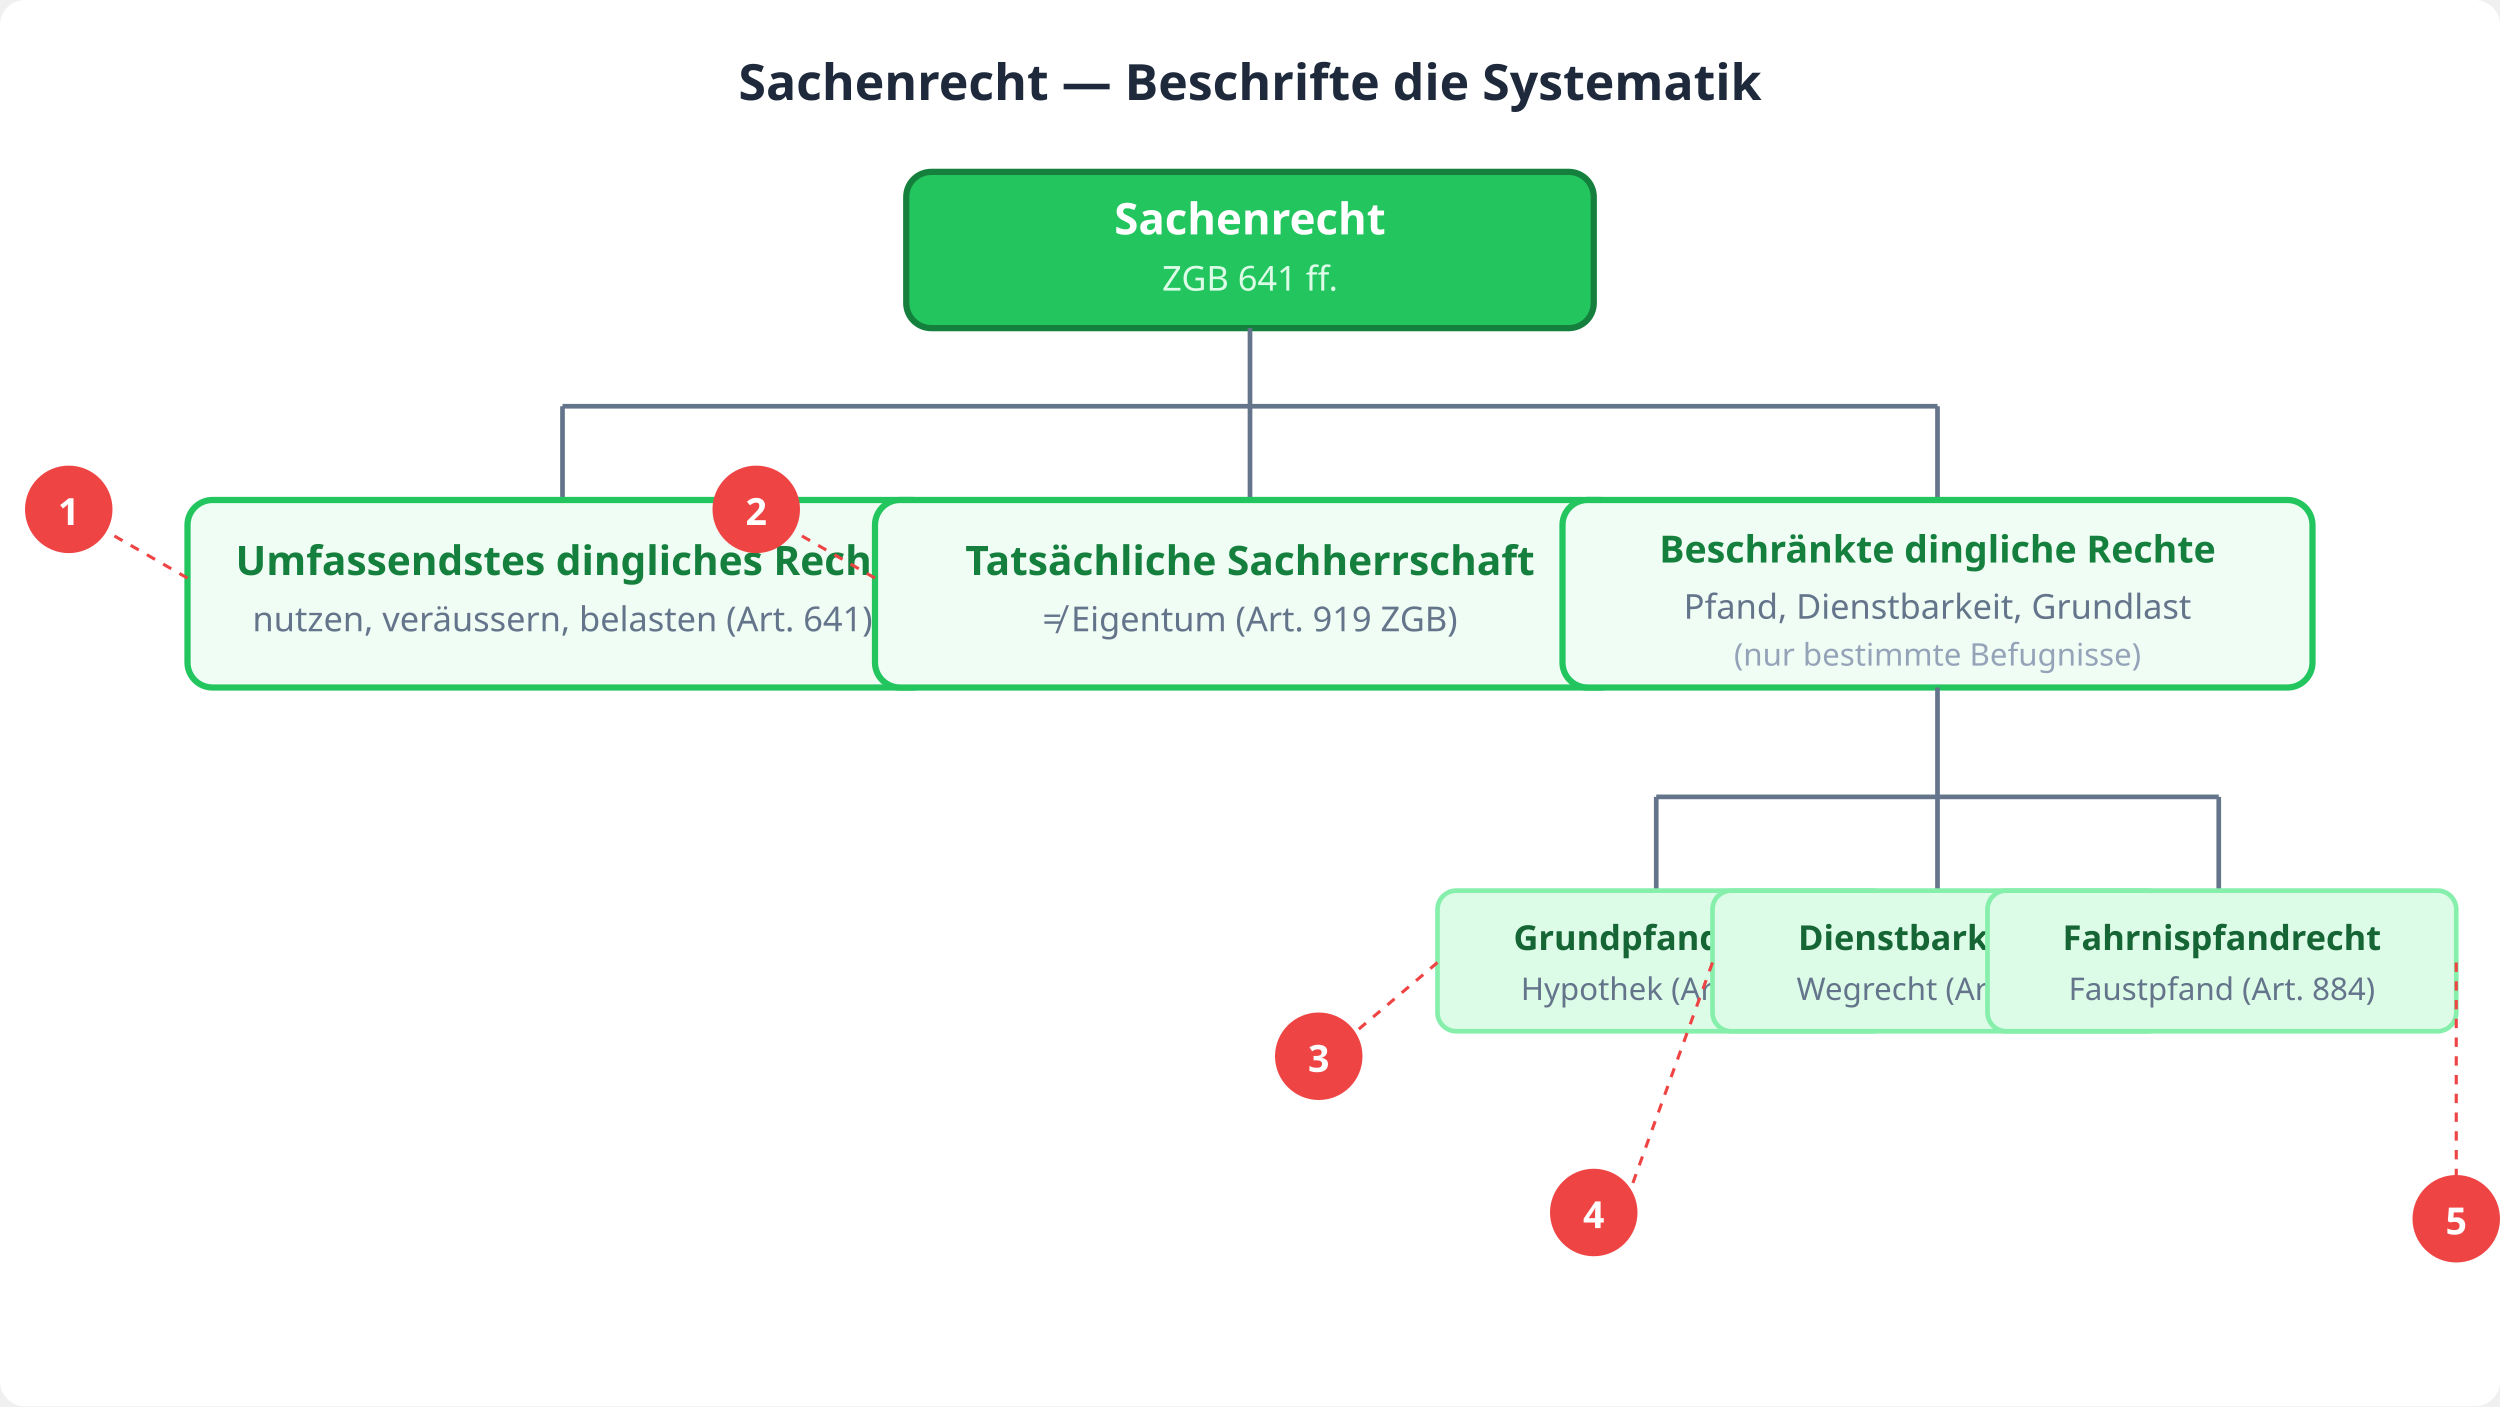
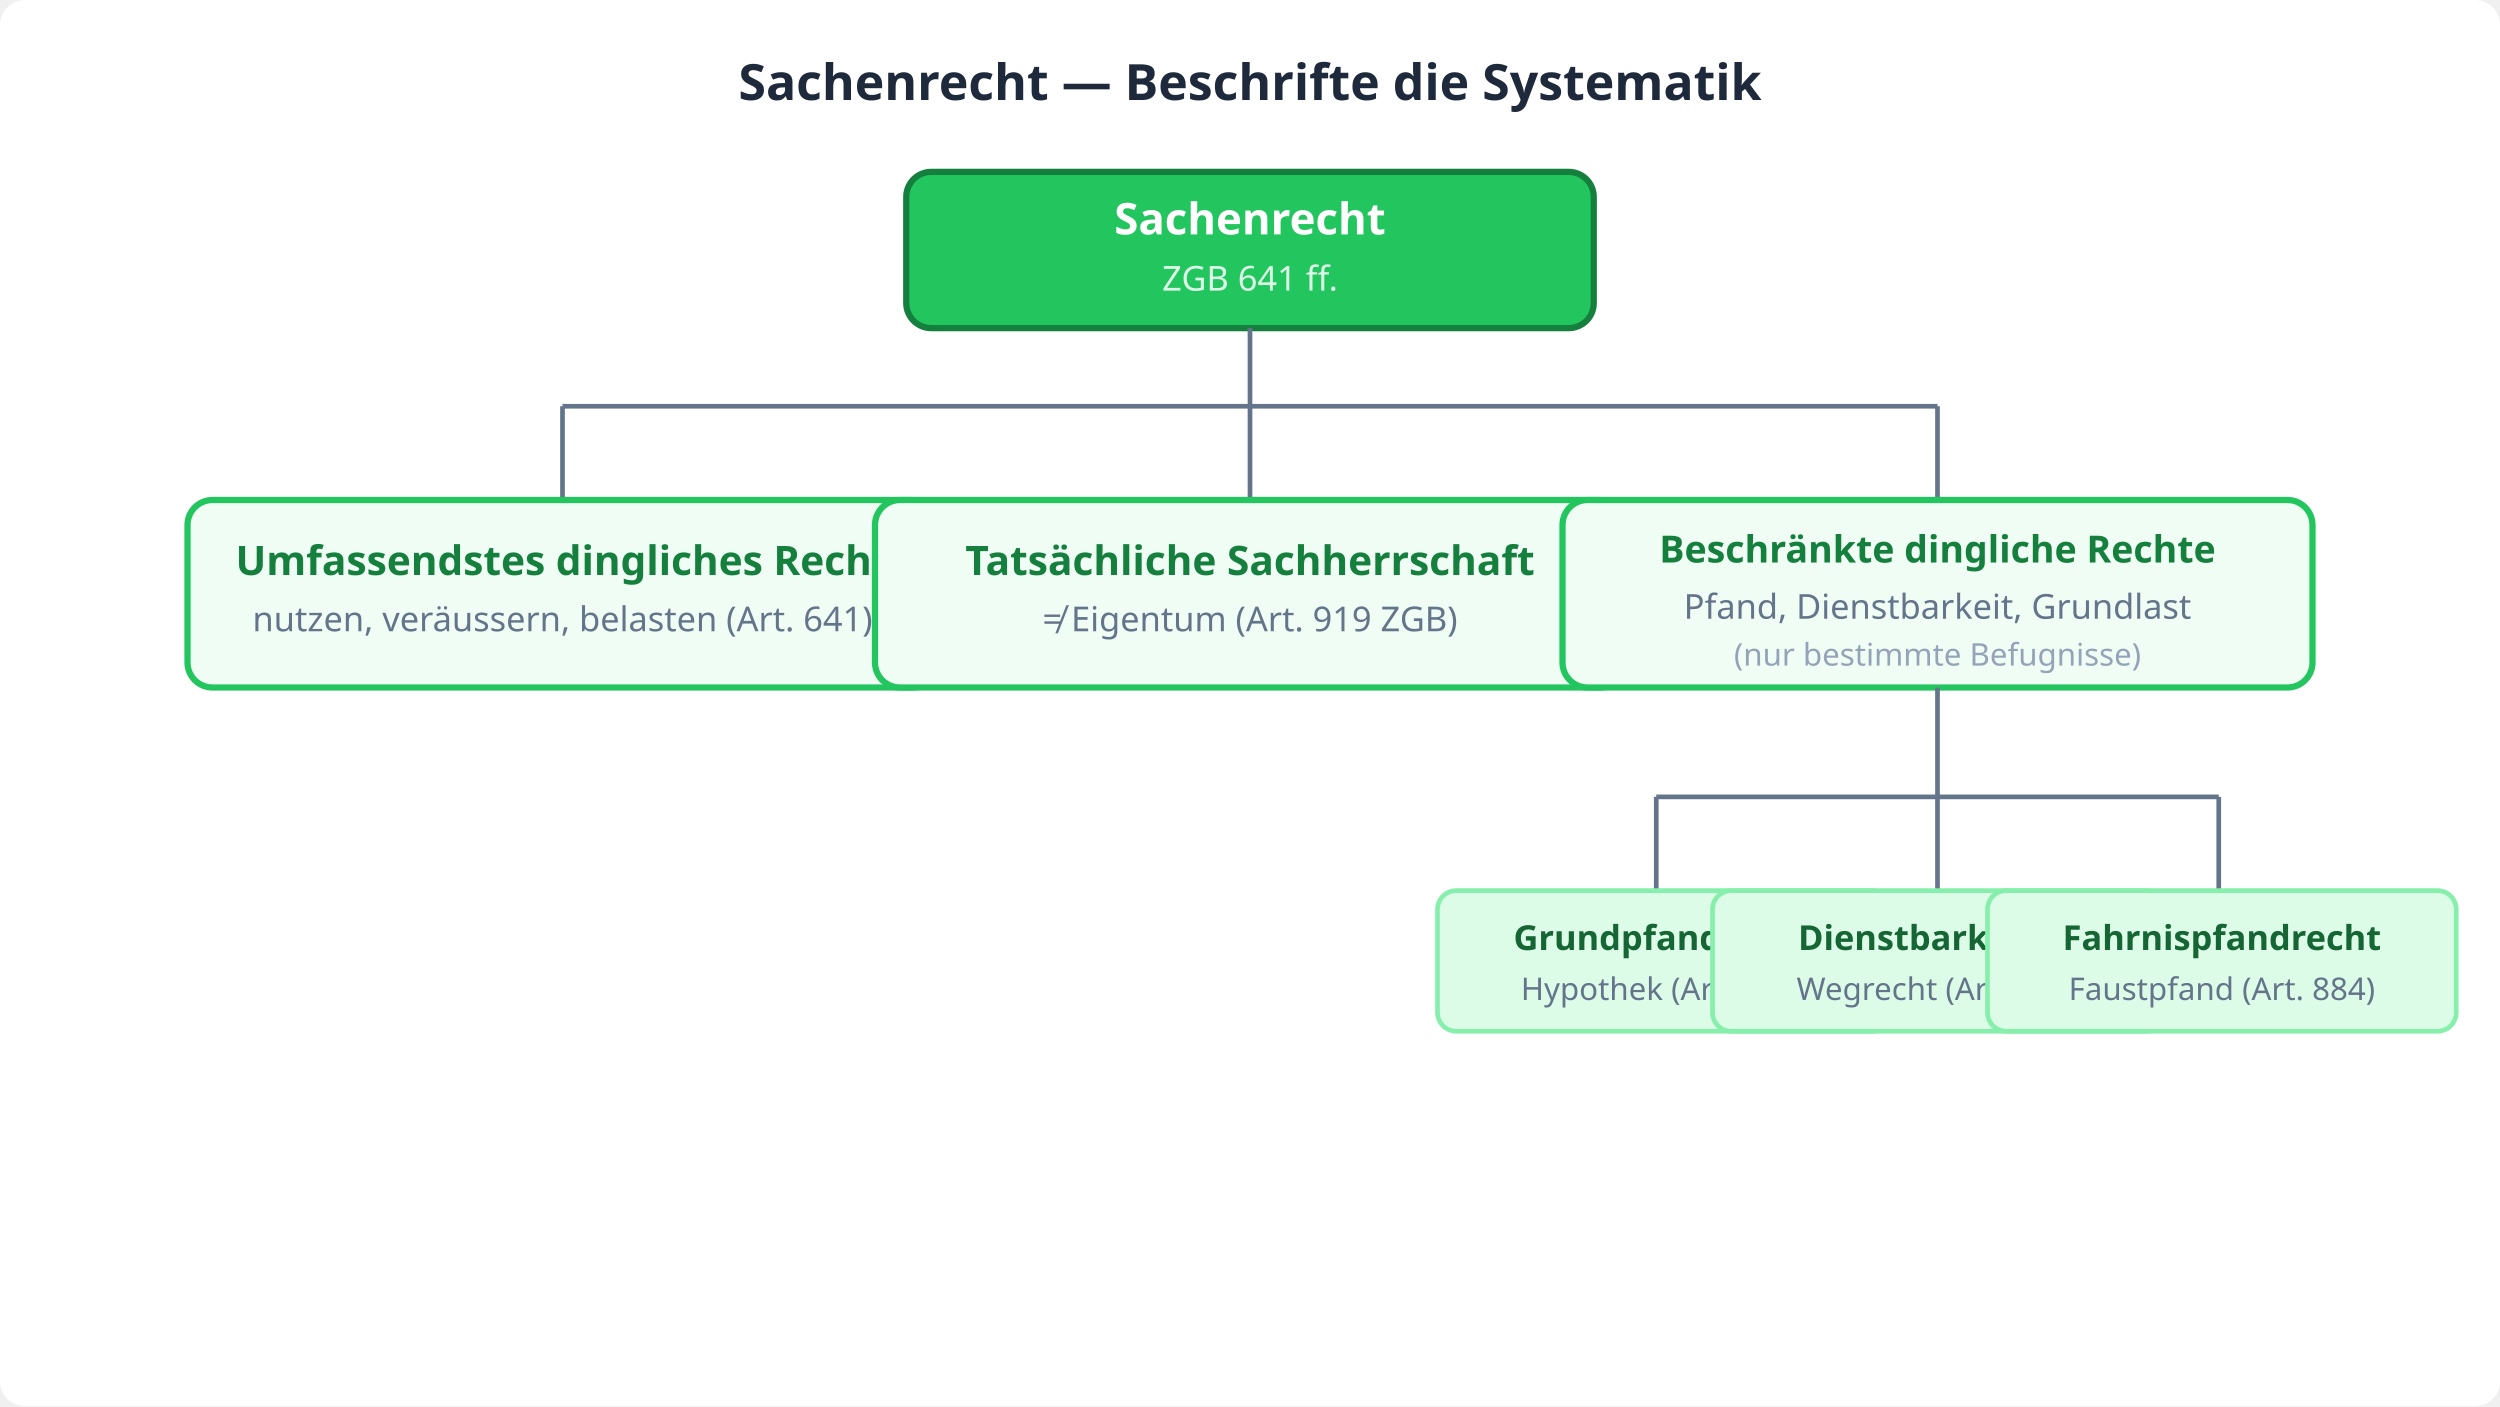
<svg xmlns="http://www.w3.org/2000/svg" viewBox="0 0 800 450" width="800" height="450">
  <rect width="800" height="450" fill="#ffffff" rx="8" />
  <text x="400" y="32" text-anchor="middle" font-family="'DM Sans',system-ui,sans-serif" font-size="16" font-weight="700" fill="#1e293b">Sachenrecht — Beschrifte die Systematik</text>
  <rect x="290" y="55" width="220" height="50" rx="8" fill="#22c55e" stroke="#15803d" stroke-width="2" />
  <text x="400" y="75" text-anchor="middle" font-family="'DM Sans',system-ui,sans-serif" font-size="14" font-weight="700" fill="#ffffff">Sachenrecht</text>
  <text x="400" y="93" text-anchor="middle" font-family="'DM Sans',system-ui,sans-serif" font-size="11" fill="#dcfce7">ZGB 641 ff.</text>
  <line x1="400" y1="105" x2="400" y2="130" stroke="#64748b" stroke-width="1.5" />
  <line x1="180" y1="130" x2="620" y2="130" stroke="#64748b" stroke-width="1.5" />
  <line x1="180" y1="130" x2="180" y2="160" stroke="#64748b" stroke-width="1.5" />
  <line x1="400" y1="130" x2="400" y2="160" stroke="#64748b" stroke-width="1.5" />
  <line x1="620" y1="130" x2="620" y2="160" stroke="#64748b" stroke-width="1.5" />
  <rect x="60" y="160" width="240" height="60" rx="8" fill="#f0fdf4" stroke="#22c55e" stroke-width="2" />
  <text x="180" y="184" text-anchor="middle" font-family="'DM Sans',system-ui,sans-serif" font-size="13" font-weight="600" fill="#15803d">Umfassendstes dingliches Recht</text>
  <text x="180" y="202" text-anchor="middle" font-family="'DM Sans',system-ui,sans-serif" font-size="11" fill="#64748b">nutzen, veräussern, belasten (Art. 641)</text>
  <rect x="280" y="160" width="240" height="60" rx="8" fill="#f0fdf4" stroke="#22c55e" stroke-width="2" />
  <text x="400" y="184" text-anchor="middle" font-family="'DM Sans',system-ui,sans-serif" font-size="13" font-weight="600" fill="#15803d">Tatsächliche Sachherrschaft</text>
  <text x="400" y="202" text-anchor="middle" font-family="'DM Sans',system-ui,sans-serif" font-size="11" fill="#64748b">≠ Eigentum (Art. 919 ZGB)</text>
  <rect x="500" y="160" width="240" height="60" rx="8" fill="#f0fdf4" stroke="#22c55e" stroke-width="2" />
  <text x="620" y="180" text-anchor="middle" font-family="'DM Sans',system-ui,sans-serif" font-size="12" font-weight="600" fill="#15803d">Beschränkte dingliche Rechte</text>
  <text x="620" y="198" text-anchor="middle" font-family="'DM Sans',system-ui,sans-serif" font-size="11" fill="#64748b">Pfand, Dienstbarkeit, Grundlast</text>
  <text x="620" y="213" text-anchor="middle" font-family="'DM Sans',system-ui,sans-serif" font-size="10" fill="#94a3b8">(nur bestimmte Befugnisse)</text>
  <line x1="620" y1="220" x2="620" y2="255" stroke="#64748b" stroke-width="1.5" />
  <line x1="530" y1="255" x2="710" y2="255" stroke="#64748b" stroke-width="1.5" />
  <line x1="530" y1="255" x2="530" y2="285" stroke="#64748b" stroke-width="1.5" />
  <line x1="620" y1="255" x2="620" y2="285" stroke="#64748b" stroke-width="1.5" />
  <line x1="710" y1="255" x2="710" y2="285" stroke="#64748b" stroke-width="1.5" />
  <rect x="460" y="285" width="145" height="45" rx="6" fill="#dcfce7" stroke="#86efac" stroke-width="1.5" />
  <text x="532" y="304" text-anchor="middle" font-family="'DM Sans',system-ui,sans-serif" font-size="11" font-weight="600" fill="#166534">Grundpfandrecht</text>
  <text x="532" y="320" text-anchor="middle" font-family="'DM Sans',system-ui,sans-serif" font-size="10" fill="#64748b">Hypothek (Art. 793)</text>
  <rect x="548" y="285" width="145" height="45" rx="6" fill="#dcfce7" stroke="#86efac" stroke-width="1.5" />
  <text x="620" y="304" text-anchor="middle" font-family="'DM Sans',system-ui,sans-serif" font-size="11" font-weight="600" fill="#166534">Dienstbarkeiten</text>
  <text x="620" y="320" text-anchor="middle" font-family="'DM Sans',system-ui,sans-serif" font-size="10" fill="#64748b">Wegrecht (Art. 730)</text>
  <rect x="636" y="285" width="150" height="45" rx="6" fill="#dcfce7" stroke="#86efac" stroke-width="1.5" />
  <text x="711" y="304" text-anchor="middle" font-family="'DM Sans',system-ui,sans-serif" font-size="11" font-weight="600" fill="#166534">Fahrnispfandrecht</text>
  <text x="711" y="320" text-anchor="middle" font-family="'DM Sans',system-ui,sans-serif" font-size="10" fill="#64748b">Faustpfand (Art. 884)</text>
-   <line x1="60" y1="185" x2="34" y2="170" stroke="#ef4444" stroke-width="1" stroke-dasharray="3,3" />
-   <circle cx="22" cy="163" r="14" fill="#ef4444" />
-   <text x="22" y="168" text-anchor="middle" font-family="'DM Sans',system-ui,sans-serif" font-size="12" font-weight="700" fill="#ffffff">1</text>
-   <line x1="280" y1="185" x2="254" y2="170" stroke="#ef4444" stroke-width="1" stroke-dasharray="3,3" />
-   <circle cx="242" cy="163" r="14" fill="#ef4444" />
-   <text x="242" y="168" text-anchor="middle" font-family="'DM Sans',system-ui,sans-serif" font-size="12" font-weight="700" fill="#ffffff">2</text>
-   <line x1="460" y1="308" x2="434" y2="330" stroke="#ef4444" stroke-width="1" stroke-dasharray="3,3" />
-   <circle cx="422" cy="338" r="14" fill="#ef4444" />
-   <text x="422" y="343" text-anchor="middle" font-family="'DM Sans',system-ui,sans-serif" font-size="12" font-weight="700" fill="#ffffff">3</text>
-   <line x1="548" y1="308" x2="522" y2="380" stroke="#ef4444" stroke-width="1" stroke-dasharray="3,3" />
-   <circle cx="510" cy="388" r="14" fill="#ef4444" />
-   <text x="510" y="393" text-anchor="middle" font-family="'DM Sans',system-ui,sans-serif" font-size="12" font-weight="700" fill="#ffffff">4</text>
-   <line x1="786" y1="308" x2="786" y2="380" stroke="#ef4444" stroke-width="1" stroke-dasharray="3,3" />
-   <circle cx="786" cy="390" r="14" fill="#ef4444" />
-   <text x="786" y="395" text-anchor="middle" font-family="'DM Sans',system-ui,sans-serif" font-size="12" font-weight="700" fill="#ffffff">5</text>
</svg>
